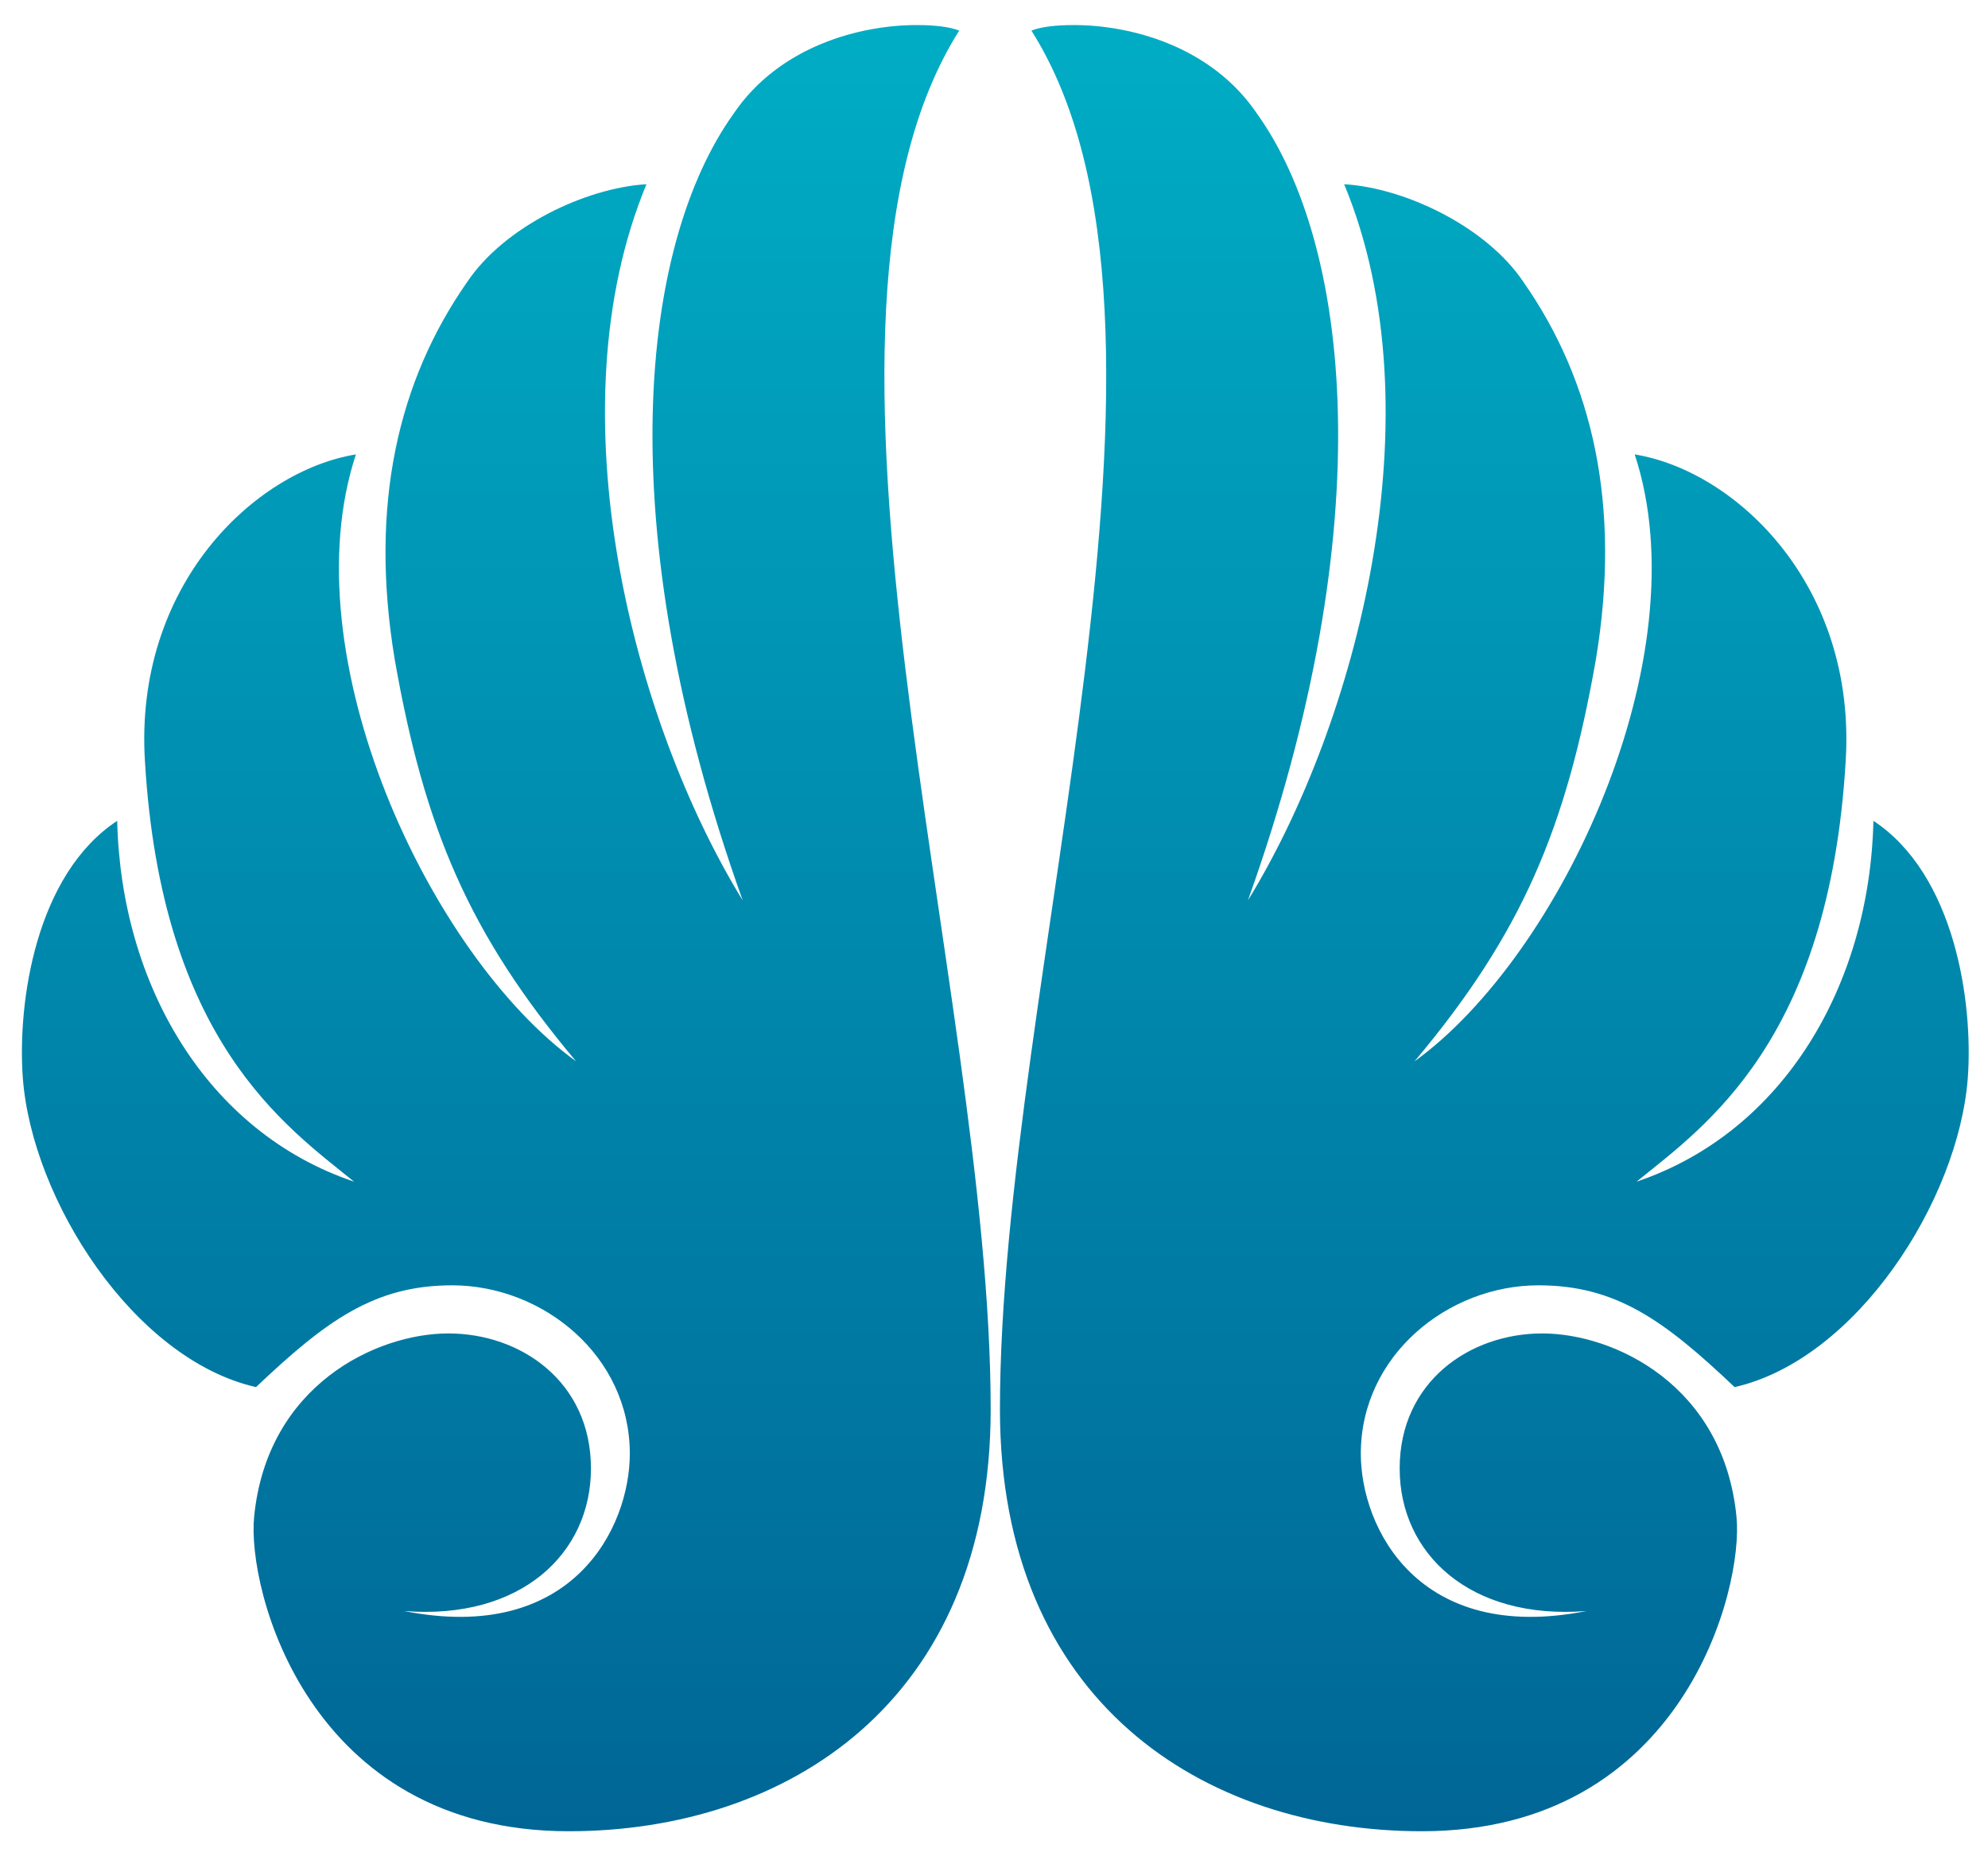
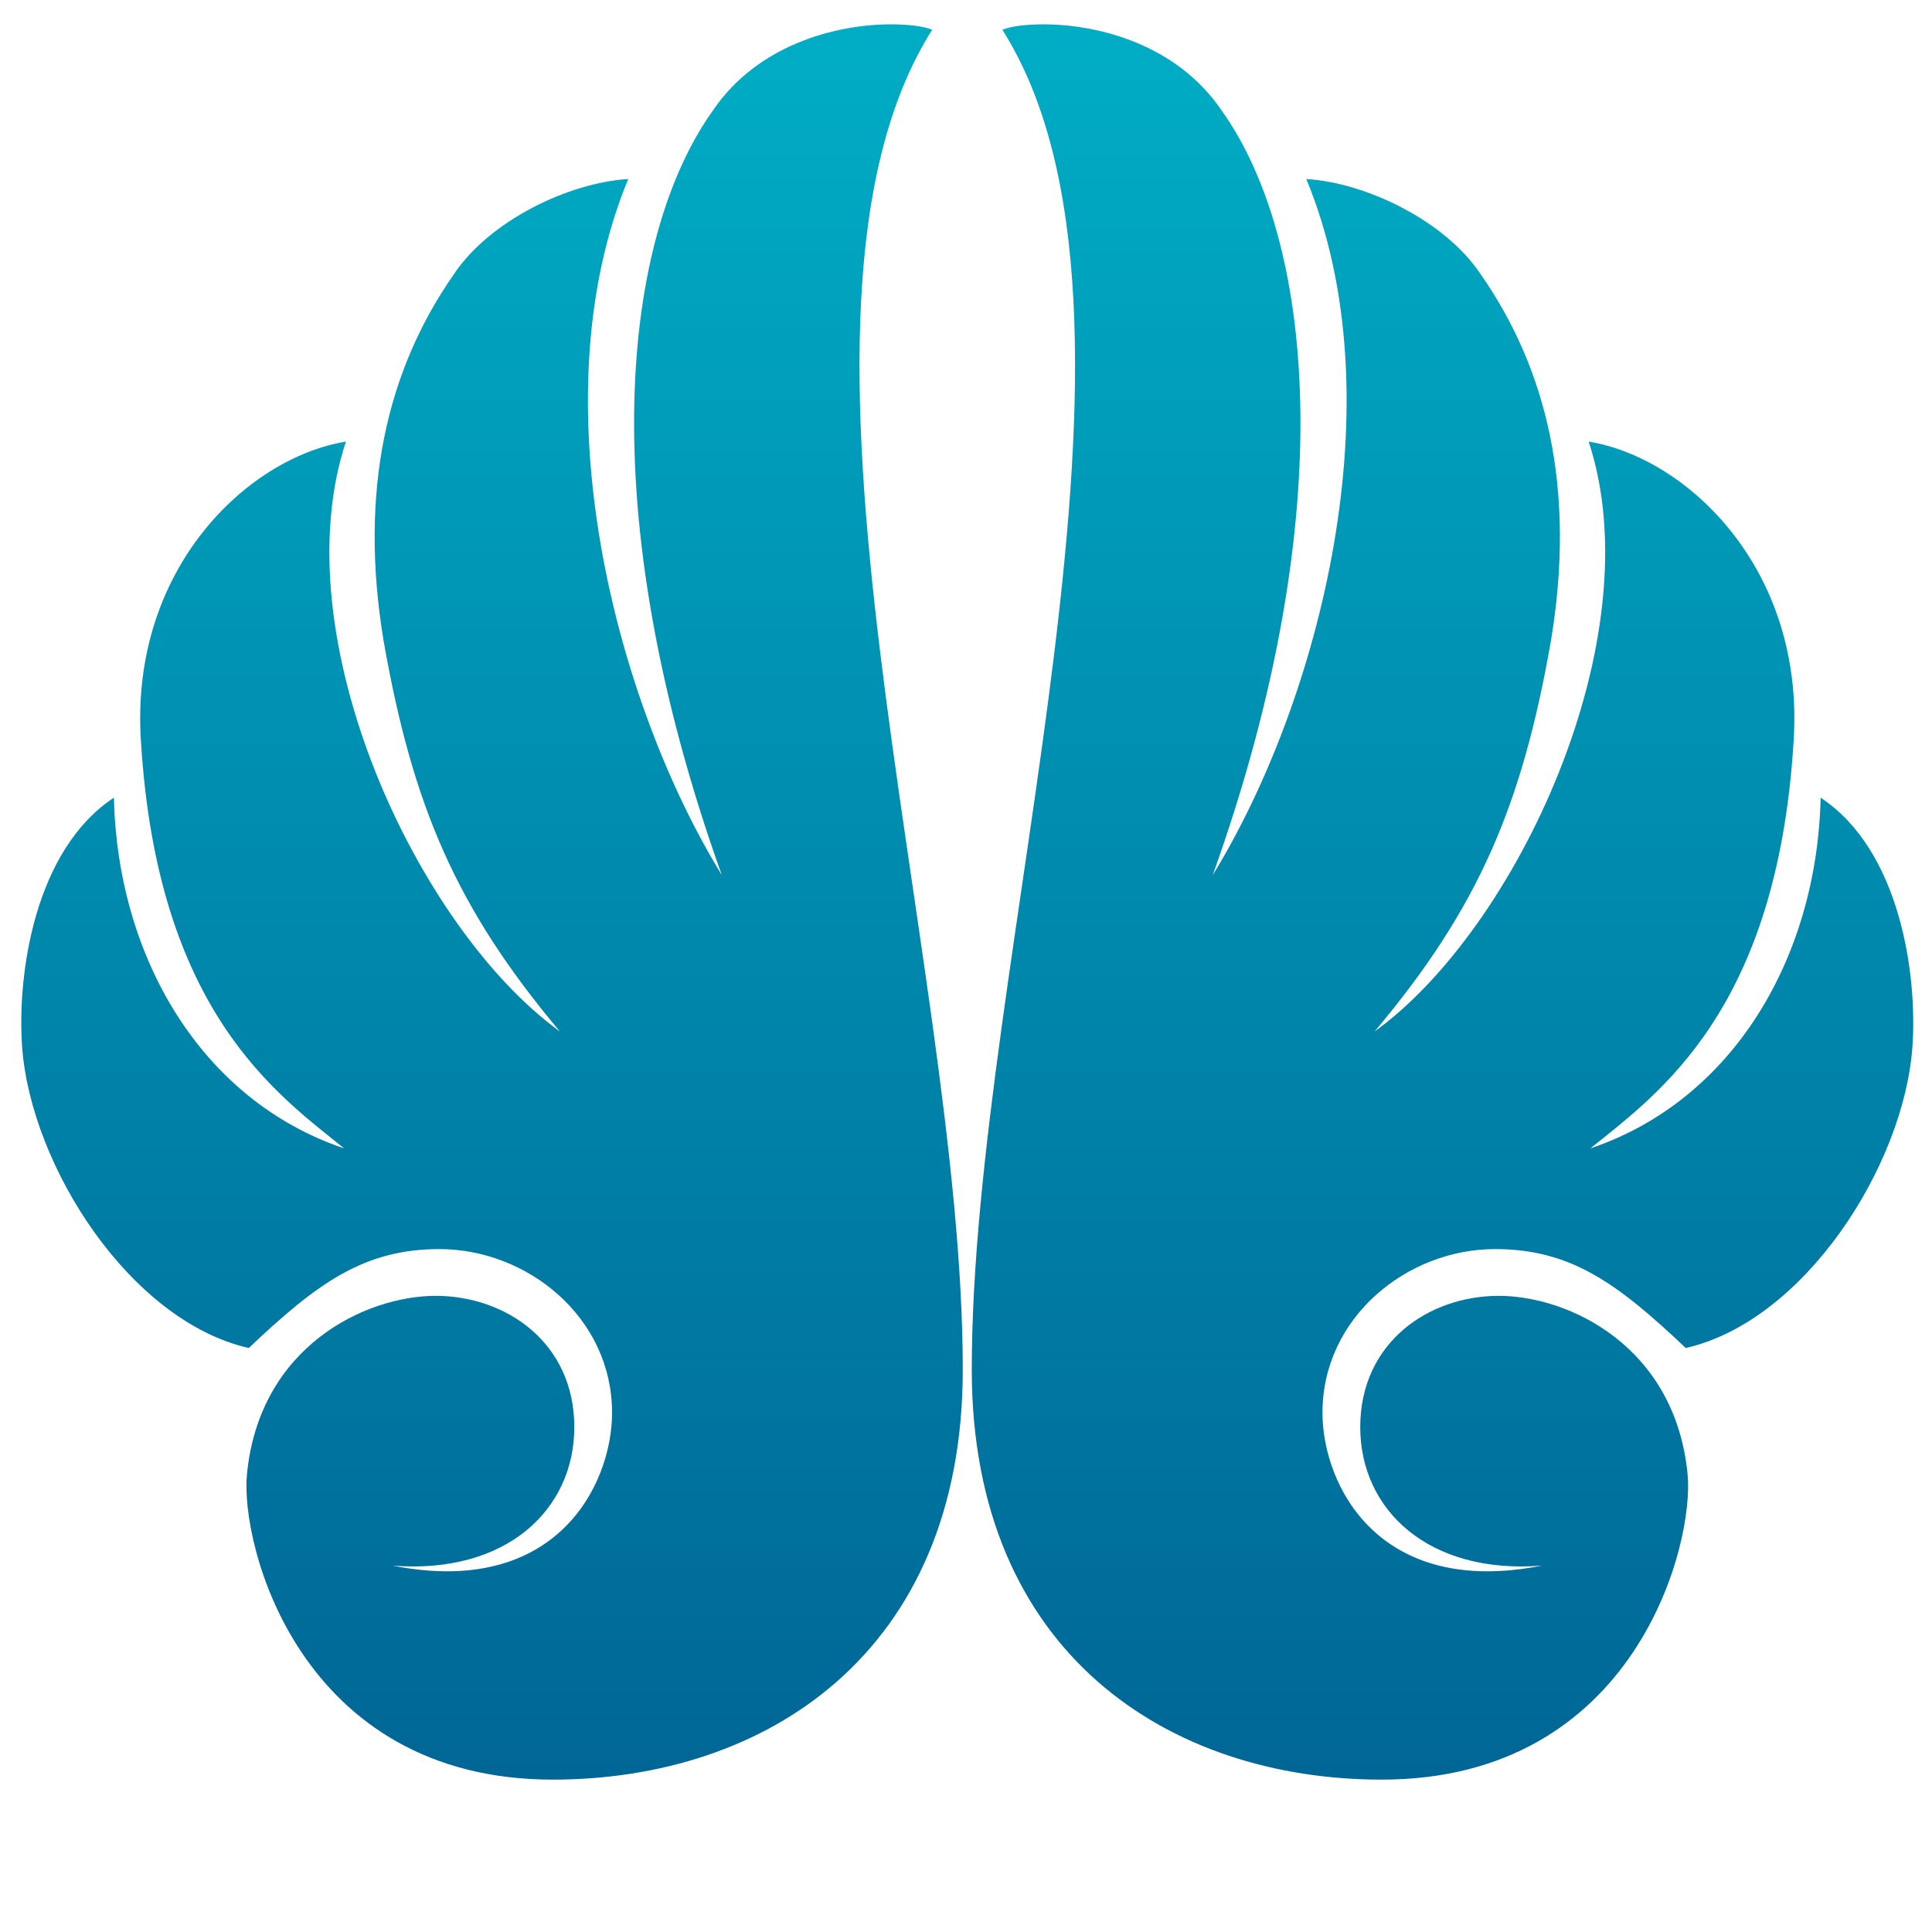
- <svg xmlns="http://www.w3.org/2000/svg" width="100%" height="100%" viewBox="0 0 757 708" version="1.1" xml:space="preserve" style="fill-rule:evenodd;clip-rule:evenodd;stroke-linejoin:round;stroke-miterlimit:1.414;">
+ <svg xmlns="http://www.w3.org/2000/svg" width="100%" height="100%" viewBox="0 0 757 757" version="1.1" xml:space="preserve" style="fill-rule:evenodd;clip-rule:evenodd;stroke-linejoin:round;stroke-miterlimit:1.414;">
  <g transform="matrix(1,0,0,1,-4667.47,-481.141)">
    <g id="Artboard2" transform="matrix(0.209026,0,0,0.381866,3972.71,491.657)">
      <rect x="3323.79" y="-27.538" width="3620.93" height="1851.66" style="fill:none;" />
      <g id="Shell" transform="matrix(19.9337,0,0,10.9113,-3253.96,-1313.66)">
        <g transform="matrix(0,169.121,169.121,0,375.87,117.793)">
          <path d="M0.062,0.125C0.132,0.075 0.283,0.057 0.487,0.13C0.391,0.071 0.223,0.027 0.1,0.078C0.102,0.045 0.123,0.001 0.153,-0.019C0.206,-0.056 0.273,-0.072 0.357,-0.058C0.448,-0.042 0.505,-0.018 0.574,0.04C0.517,-0.039 0.355,-0.115 0.246,-0.079C0.255,-0.134 0.317,-0.199 0.412,-0.193C0.563,-0.184 0.609,-0.117 0.639,-0.08C0.612,-0.16 0.532,-0.206 0.444,-0.208C0.473,-0.252 0.542,-0.262 0.583,-0.259C0.649,-0.254 0.735,-0.199 0.75,-0.133C0.714,-0.095 0.695,-0.069 0.695,-0.027C0.695,0.022 0.733,0.069 0.786,0.069C0.826,0.069 0.889,0.038 0.871,-0.053C0.876,0.01 0.84,0.048 0.794,0.048C0.747,0.048 0.721,0.01 0.721,-0.029C0.721,-0.068 0.749,-0.127 0.82,-0.134C0.859,-0.138 0.99,-0.105 0.99,0.036C0.99,0.154 0.92,0.264 0.762,0.264C0.532,0.264 0.175,0.147 0.017,0.247C0.015,0.242 0.014,0.234 0.014,0.224C0.014,0.194 0.025,0.15 0.062,0.125Z" style="fill:url(#_Linear1);fill-rule:nonzero;" />
        </g>
        <g transform="matrix(0,169.121,169.121,0,466.013,117.793)">
          <path d="M0.017,-0.247C0.175,-0.147 0.532,-0.264 0.762,-0.264C0.92,-0.264 0.99,-0.154 0.99,-0.036C0.99,0.105 0.859,0.138 0.82,0.134C0.749,0.127 0.721,0.068 0.721,0.029C0.721,-0.01 0.747,-0.048 0.794,-0.048C0.84,-0.048 0.876,-0.01 0.871,0.053C0.889,-0.038 0.826,-0.069 0.786,-0.069C0.733,-0.069 0.695,-0.022 0.695,0.027C0.695,0.069 0.714,0.095 0.75,0.133C0.735,0.199 0.649,0.254 0.583,0.259C0.542,0.262 0.473,0.252 0.444,0.208C0.532,0.206 0.612,0.16 0.639,0.08C0.609,0.117 0.563,0.184 0.412,0.193C0.317,0.199 0.255,0.134 0.246,0.079C0.355,0.115 0.517,0.039 0.574,-0.04C0.505,0.018 0.448,0.042 0.357,0.058C0.273,0.072 0.206,0.056 0.153,0.019C0.123,-0.001 0.102,-0.045 0.1,-0.078C0.223,-0.027 0.391,-0.071 0.487,-0.13C0.283,-0.057 0.132,-0.075 0.062,-0.125C0.025,-0.15 0.014,-0.194 0.014,-0.224C0.014,-0.234 0.015,-0.242 0.017,-0.247Z" style="fill:url(#_Linear2);fill-rule:nonzero;" />
        </g>
      </g>
    </g>
  </g>
  <defs>
    <linearGradient id="_Linear1" x1="0" y1="0" x2="1" y2="0" gradientUnits="userSpaceOnUse" gradientTransform="matrix(1,0,0,-1,0,0.00241626)">
      <stop offset="0" style="stop-color:rgb(0,174,197);stop-opacity:1" />
      <stop offset="1" style="stop-color:rgb(0,101,149);stop-opacity:1" />
    </linearGradient>
    <linearGradient id="_Linear2" x1="0" y1="0" x2="1" y2="0" gradientUnits="userSpaceOnUse" gradientTransform="matrix(1,0,0,-1,0,-0.00240693)">
      <stop offset="0" style="stop-color:rgb(0,174,197);stop-opacity:1" />
      <stop offset="1" style="stop-color:rgb(0,101,149);stop-opacity:1" />
    </linearGradient>
  </defs>
</svg>
